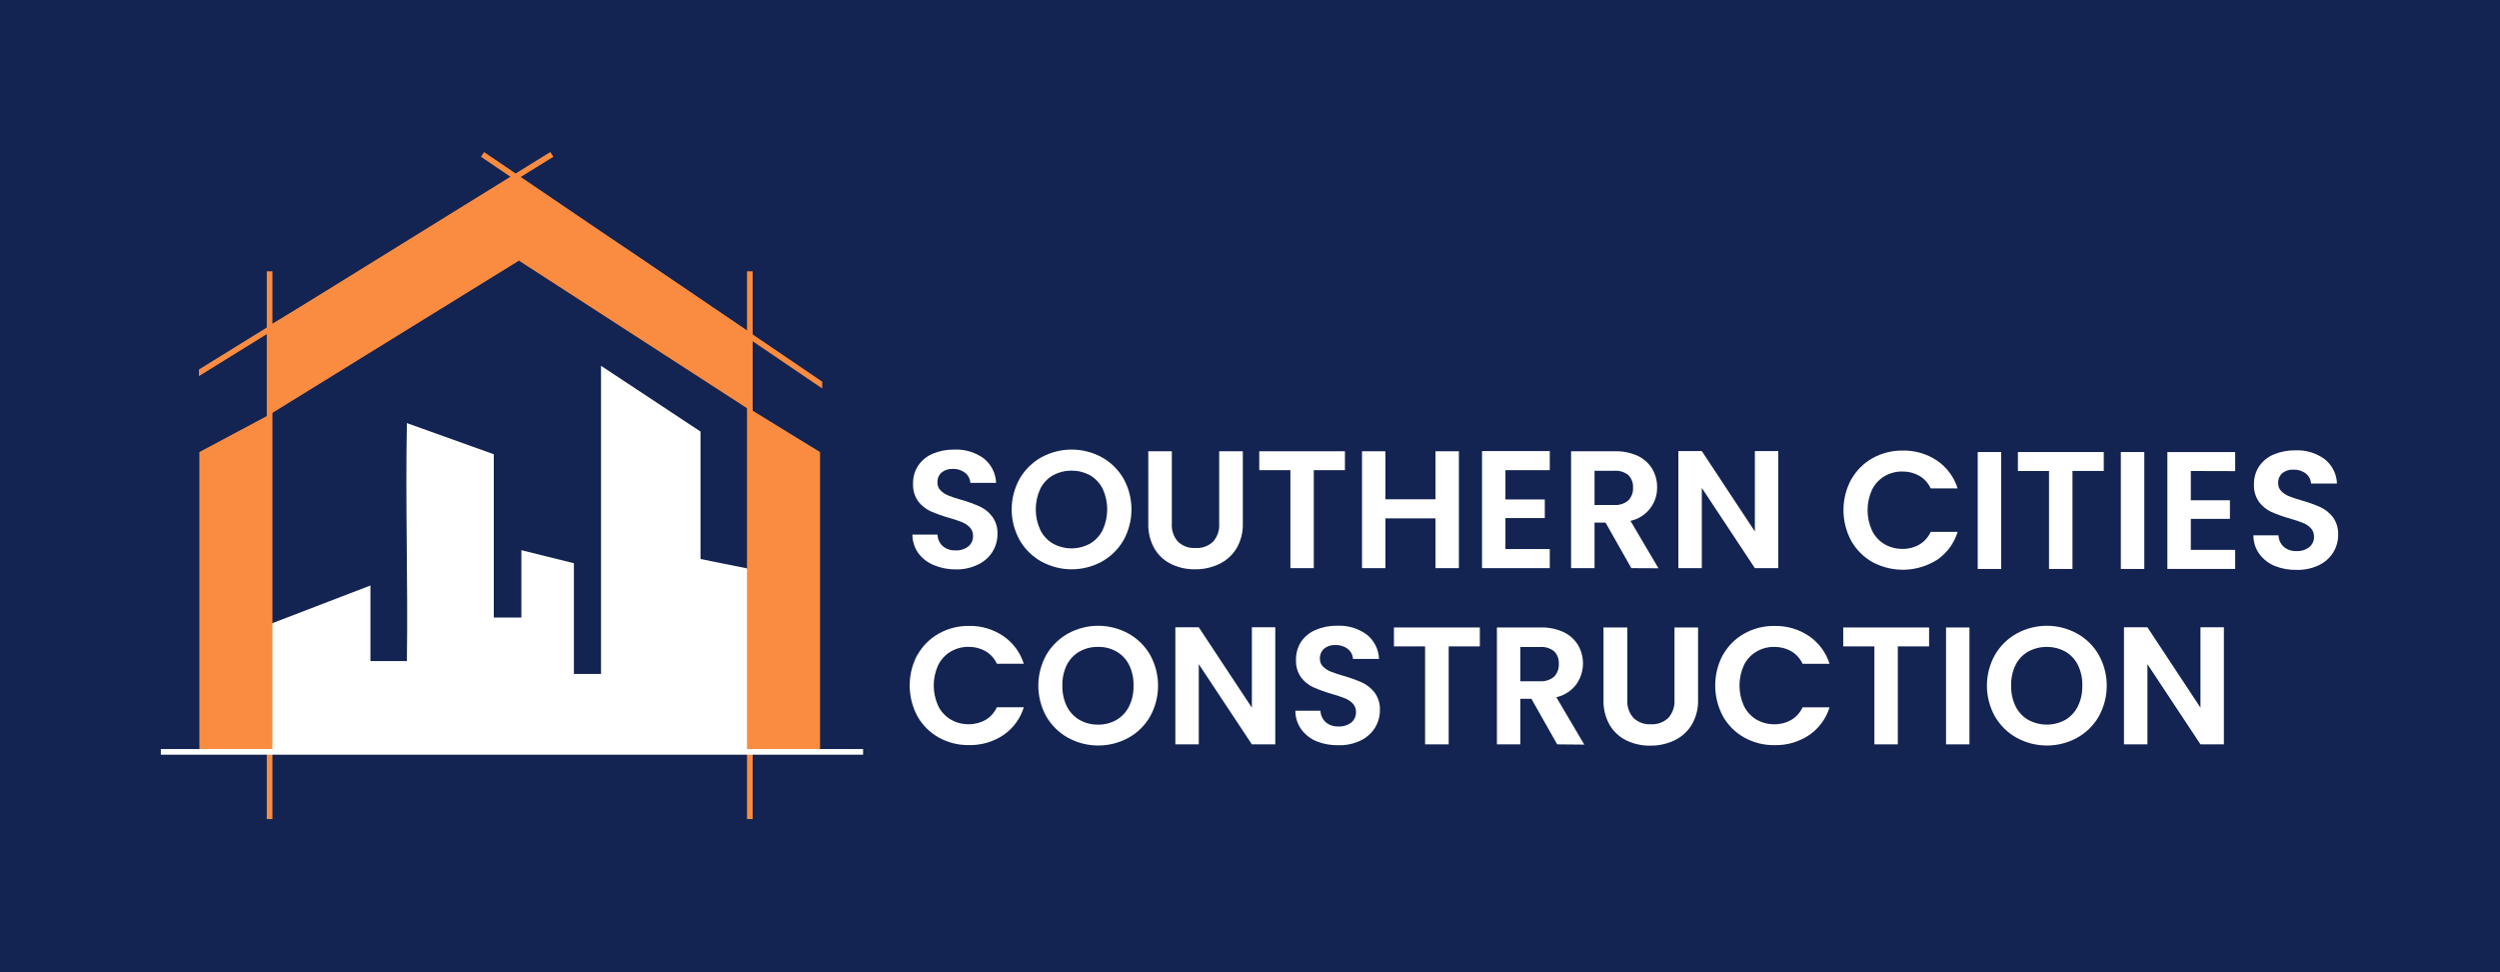
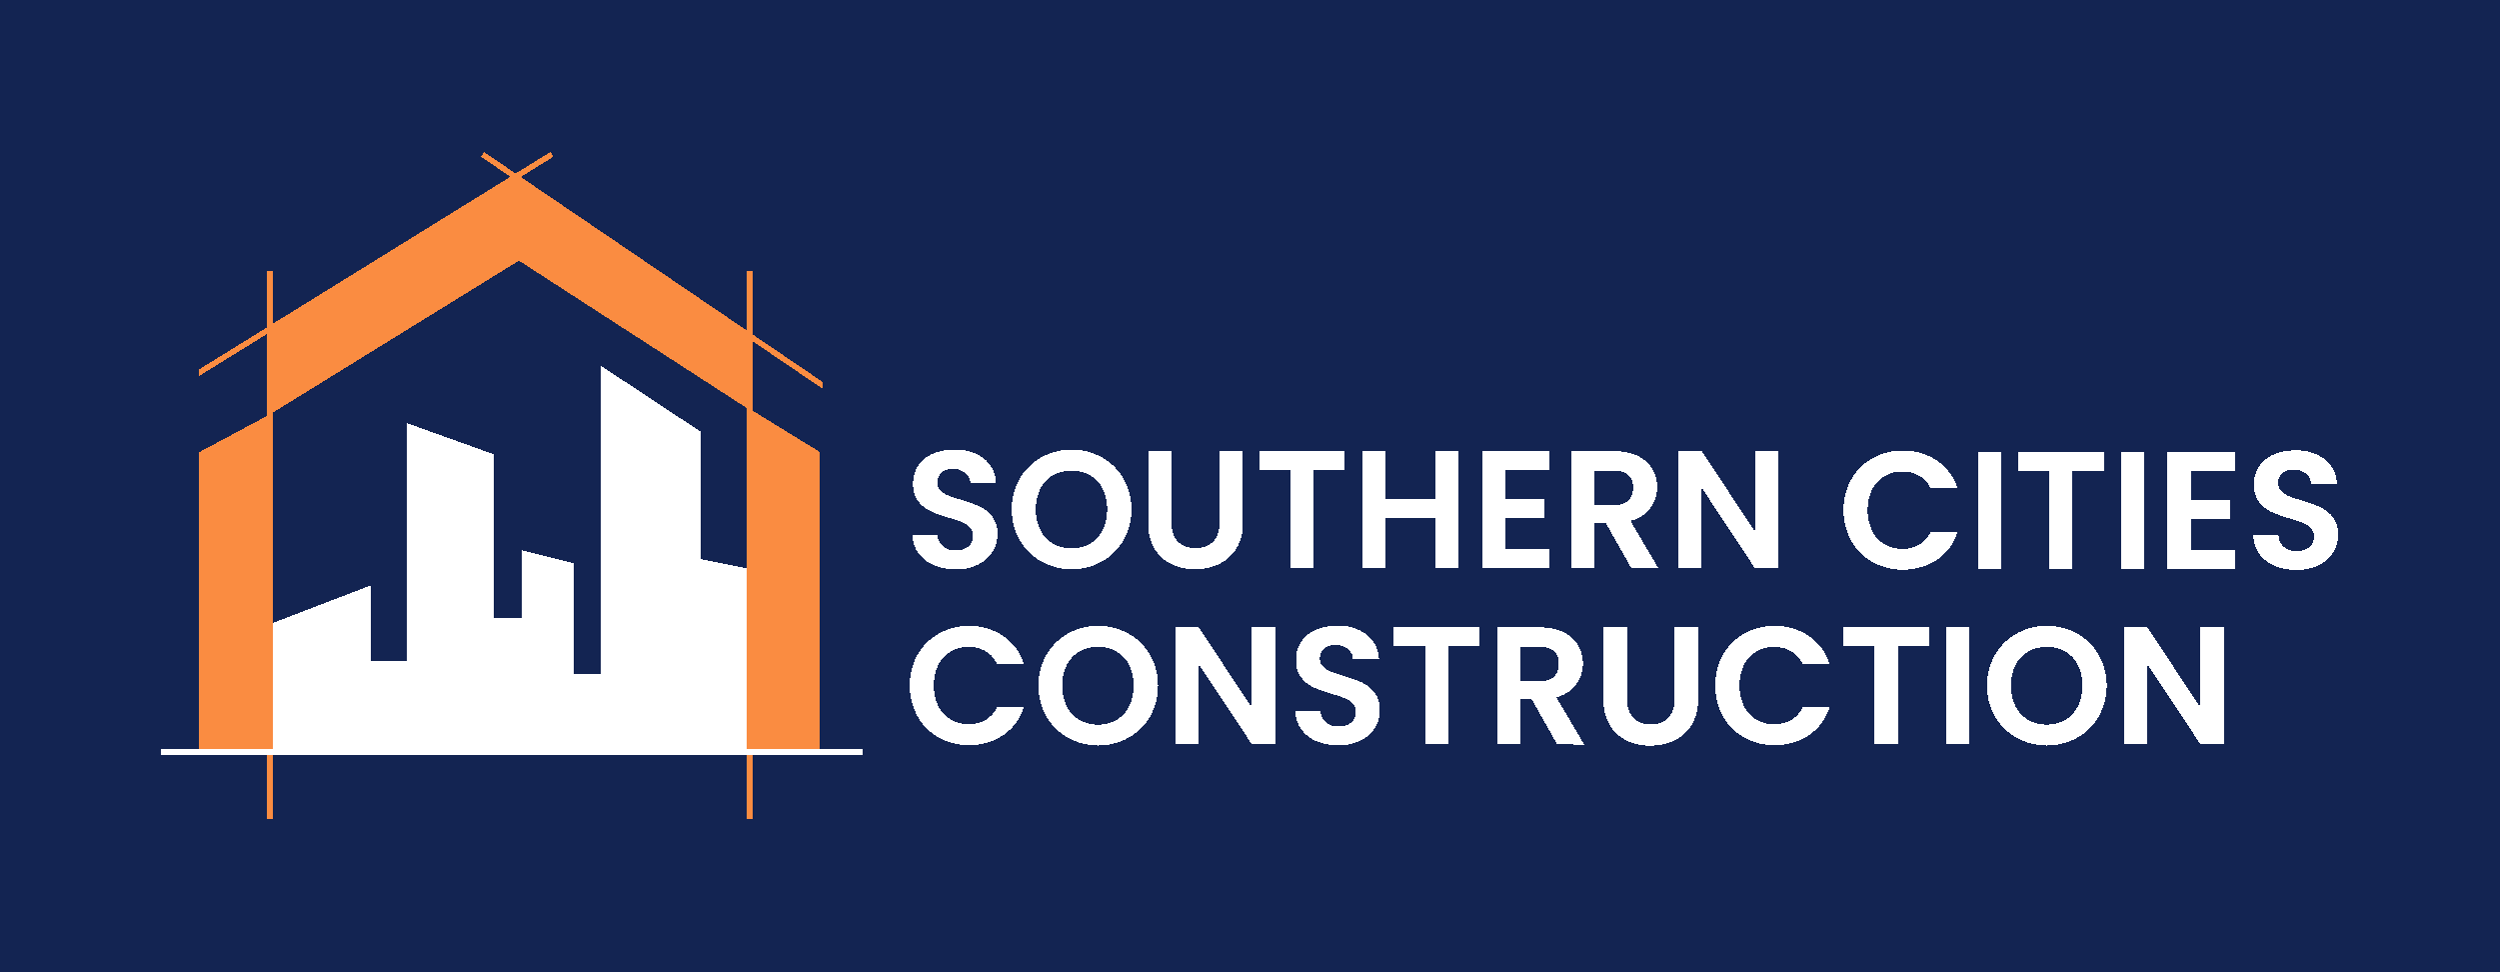
- <svg xmlns="http://www.w3.org/2000/svg" id="Layer_1" data-name="Layer 1" viewBox="0 0 575.17 223.4">
+ <svg xmlns="http://www.w3.org/2000/svg" id="Layer_1" data-name="Layer 1" viewBox="0 0 575.17 223.4" shape-rendering="crispEdges" text-rendering="geometricPrecision">
  <defs>
-     <style>.cls-1{fill:#132452;}.cls-2{fill:#fff;}.cls-3{fill:#fa8c41;}</style>
+     <style>.cls-1{fill:#132452;}.cls-2{fill:#ffffff;stroke:none;}.cls-3{fill:#fa8c41;}</style>
  </defs>
  <rect class="cls-1" x="-6.09" y="-6.15" width="587.35" height="235.7" />
  <path class="cls-2" d="M161.23,99.29v29.32L173.07,131v42H61.55V143.81l23.71-9.11v17.39h8.39c.27-18.14-.37-36.29,0-54.75l20,7.17v37.56H120V126.58l12.09,3v25.47h6.24V84.16Z" />
  <polygon class="cls-3" points="172.57 76.49 172.57 94.33 119.44 59.97 62.05 95.39 62.05 74.88 118.31 41.23 119.07 40.77 144.97 57.76 172.57 76.49" />
  <polygon class="cls-3" points="62.05 95.38 45.89 104.01 45.89 172.98 61.55 172.98 62.05 95.38" />
  <polygon class="cls-3" points="172.58 94.09 188.74 104.01 188.74 172.98 173.07 172.98 172.58 94.09" />
  <rect class="cls-3" x="61.4" y="62.42" width="1.3" height="126.02" />
  <rect class="cls-3" x="171.93" y="62.42" width="1.3" height="126.02" />
  <rect class="cls-2" x="37.02" y="172.33" width="161.63" height="1.3" />
  <polygon class="cls-3" points="189.24 87.81 189.24 89.38 172.57 78.06 118.31 41.23 110.7 36.06 111.42 34.99 144.97 57.76 172.57 76.49 189.24 87.81" />
  <polygon class="cls-3" points="45.79 86.53 127.36 36.07 126.67 34.97 45.79 85.01 45.79 86.53" />
  <path class="cls-2" d="M214.9,130a8.26,8.26,0,0,1-3.56-2.77A7.36,7.36,0,0,1,210,123h5.78a3.72,3.72,0,0,0,1.18,2.62,4.11,4.11,0,0,0,2.91,1,4.44,4.44,0,0,0,3-.91,2.93,2.93,0,0,0,1.08-2.37,2.72,2.72,0,0,0-.73-2,5.16,5.16,0,0,0-1.83-1.22,31.45,31.45,0,0,0-3-1,32.12,32.12,0,0,1-4.25-1.52,7.49,7.49,0,0,1-2.82-2.27,6.52,6.52,0,0,1-1.17-4.07,7.31,7.31,0,0,1,1.19-4.16,7.68,7.68,0,0,1,3.35-2.72,12.23,12.23,0,0,1,4.94-.94,10.7,10.7,0,0,1,6.76,2,7.52,7.52,0,0,1,2.87,5.65h-5.93a3.1,3.1,0,0,0-1.18-2.29,4.39,4.39,0,0,0-2.91-.91,3.74,3.74,0,0,0-2.52.81,2.92,2.92,0,0,0-.95,2.35,2.4,2.4,0,0,0,.72,1.79,5.34,5.34,0,0,0,1.77,1.16c.7.29,1.7.63,3,1a30.06,30.06,0,0,1,4.27,1.54,7.52,7.52,0,0,1,2.85,2.31,6.42,6.42,0,0,1,1.2,4.05,7.65,7.65,0,0,1-1.12,4,7.94,7.94,0,0,1-3.28,2.95A11.15,11.15,0,0,1,220,131,12.7,12.7,0,0,1,214.9,130Z" />
  <path class="cls-2" d="M239.7,129.21a13.22,13.22,0,0,1-5-4.92,14.51,14.51,0,0,1,0-14.18,13.2,13.2,0,0,1,5-4.91,14.51,14.51,0,0,1,13.89,0,13.16,13.16,0,0,1,5,4.91,14.65,14.65,0,0,1,0,14.18,13.17,13.17,0,0,1-5,4.92,14.47,14.47,0,0,1-13.87,0Zm11.21-4.15a7.58,7.58,0,0,0,2.89-3.14,11.28,11.28,0,0,0,0-9.46,7.54,7.54,0,0,0-2.89-3.1,9,9,0,0,0-8.57,0,7.39,7.39,0,0,0-2.91,3.1,11.28,11.28,0,0,0,0,9.46,7.44,7.44,0,0,0,2.91,3.14,8.9,8.9,0,0,0,8.57,0Z" />
  <path class="cls-2" d="M269.71,103.82v16.64a5.67,5.67,0,0,0,1.43,4.18,5.37,5.37,0,0,0,4,1.44,5.44,5.44,0,0,0,4.05-1.44,5.71,5.71,0,0,0,1.42-4.18V103.82h5.44v16.6a10.71,10.71,0,0,1-1.49,5.8,9.35,9.35,0,0,1-4,3.56,12.52,12.52,0,0,1-5.52,1.2,12.23,12.23,0,0,1-5.46-1.2,9,9,0,0,1-3.87-3.56,11.06,11.06,0,0,1-1.42-5.8v-16.6Z" />
  <path class="cls-2" d="M309.55,103.82v4.35h-7.17v22.54H297V108.17h-7.17v-4.35Z" />
  <path class="cls-2" d="M335.78,103.82v26.89h-5.39V119.26H318.87v11.45h-5.39V103.82h5.39v11.05h11.52V103.82Z" />
  <path class="cls-2" d="M346.49,108.17v6.74h9.06v4.28h-9.06v7.13H356.7v4.39H341.1V103.78h15.6v4.39Z" />
  <path class="cls-2" d="M375.47,130.71l-5.94-10.48H367v10.48H361.6V103.82h10.09a11.85,11.85,0,0,1,5.32,1.09,7.7,7.7,0,0,1,3.29,3,8.13,8.13,0,0,1,1.1,4.18,7.75,7.75,0,0,1-6.13,7.74l6.44,10.91ZM367,116.18h4.51a4.48,4.48,0,0,0,3.27-1.06,3.93,3.93,0,0,0,1.08-2.94,3.75,3.75,0,0,0-1.08-2.87,4.61,4.61,0,0,0-3.27-1H367Z" />
  <path class="cls-2" d="M409.29,130.71H403.9l-12.21-18.46v18.46h-5.4V103.78h5.4l12.21,18.49V103.78h5.39Z" />
  <path class="cls-2" d="M426.09,110.31a12.72,12.72,0,0,1,4.89-4.9,14,14,0,0,1,6.95-1.75,13.68,13.68,0,0,1,7.9,2.31,12.11,12.11,0,0,1,4.74,6.4h-6.2a6.45,6.45,0,0,0-2.6-2.89,7.67,7.67,0,0,0-3.88-1,8,8,0,0,0-4.18,1.09,7.53,7.53,0,0,0-2.85,3.11,11.29,11.29,0,0,0,0,9.38,7.44,7.44,0,0,0,2.85,3.12,8,8,0,0,0,4.18,1.1,7.49,7.49,0,0,0,3.88-1,6.55,6.55,0,0,0,2.6-2.91h6.2a12,12,0,0,1-4.72,6.42,14.76,14.76,0,0,1-14.87.54,12.81,12.81,0,0,1-4.89-4.88,14.88,14.88,0,0,1,0-14.19Z" />
  <path class="cls-2" d="M460.59,104V130.9h-5.4V104Z" />
  <path class="cls-2" d="M484.2,104v4.35H477V130.9h-5.4V108.36h-7.16V104Z" />
  <path class="cls-2" d="M493.53,104V130.9h-5.4V104Z" />
  <path class="cls-2" d="M504.24,108.36v6.74h9v4.28h-9v7.13h10.21v4.39H498.84V104h15.61v4.39Z" />
  <path class="cls-2" d="M523.56,130.21a8.35,8.35,0,0,1-3.56-2.78,7.19,7.19,0,0,1-1.35-4.27h5.78a3.71,3.71,0,0,0,1.17,2.62,4.19,4.19,0,0,0,2.91,1,4.45,4.45,0,0,0,3-.91,2.93,2.93,0,0,0,1.08-2.37,2.73,2.73,0,0,0-.74-2,5,5,0,0,0-1.83-1.21,29,29,0,0,0-3-1,31.81,31.81,0,0,1-4.26-1.52,7.46,7.46,0,0,1-2.81-2.27,6.52,6.52,0,0,1-1.18-4.07,7.24,7.24,0,0,1,1.2-4.16,7.55,7.55,0,0,1,3.35-2.71,12.18,12.18,0,0,1,4.93-.95,10.67,10.67,0,0,1,6.76,2,7.46,7.46,0,0,1,2.87,5.64H531.9a3.08,3.08,0,0,0-1.17-2.29,4.43,4.43,0,0,0-2.91-.91,3.75,3.75,0,0,0-2.53.81,2.92,2.92,0,0,0-.94,2.35,2.43,2.43,0,0,0,.71,1.79,5.55,5.55,0,0,0,1.77,1.16c.71.29,1.71.63,3,1a31.56,31.56,0,0,1,4.28,1.54,7.77,7.77,0,0,1,2.85,2.31,6.48,6.48,0,0,1,1.19,4.05,7.61,7.61,0,0,1-1.11,4,7.87,7.87,0,0,1-3.28,2.95,11.21,11.21,0,0,1-5.12,1.1A12.8,12.8,0,0,1,523.56,130.21Z" />
  <path class="cls-2" d="M211.17,150.66a12.76,12.76,0,0,1,4.89-4.89A13.89,13.89,0,0,1,223,144a13.61,13.61,0,0,1,7.9,2.32,12.09,12.09,0,0,1,4.74,6.39h-6.2a6.44,6.44,0,0,0-2.6-2.89,7.66,7.66,0,0,0-3.87-1,7.88,7.88,0,0,0-4.18,1.1,7.47,7.47,0,0,0-2.86,3.1,11.29,11.29,0,0,0,0,9.38,7.46,7.46,0,0,0,2.86,3.12,8,8,0,0,0,4.18,1.1,7.48,7.48,0,0,0,3.87-1,6.52,6.52,0,0,0,2.6-2.9h6.2a12,12,0,0,1-4.72,6.41,13.72,13.72,0,0,1-7.92,2.29,13.88,13.88,0,0,1-6.95-1.75,12.78,12.78,0,0,1-4.89-4.87,15,15,0,0,1,0-14.2Z" />
  <path class="cls-2" d="M245.82,169.75a13.34,13.34,0,0,1-5-4.91,14.58,14.58,0,0,1,0-14.18,13.34,13.34,0,0,1,5-4.91,14.44,14.44,0,0,1,13.89,0,13.16,13.16,0,0,1,5,4.91,14.65,14.65,0,0,1,0,14.18,13.07,13.07,0,0,1-5,4.91,14.47,14.47,0,0,1-13.87,0ZM257,165.61a7.46,7.46,0,0,0,2.89-3.14,10.22,10.22,0,0,0,1-4.74,10.1,10.1,0,0,0-1-4.72,7.35,7.35,0,0,0-2.89-3.1,8.29,8.29,0,0,0-4.27-1.08,8.45,8.45,0,0,0-4.3,1.08,7.46,7.46,0,0,0-2.91,3.1,10.23,10.23,0,0,0-1,4.72,10.34,10.34,0,0,0,1,4.74,7.56,7.56,0,0,0,2.91,3.14,8.36,8.36,0,0,0,4.3,1.1A8.2,8.2,0,0,0,257,165.61Z" />
  <path class="cls-2" d="M293.52,171.25h-5.39L275.91,152.8v18.45h-5.39V144.32h5.39l12.22,18.49V144.32h5.39Z" />
  <path class="cls-2" d="M303.05,170.56a8.28,8.28,0,0,1-3.56-2.78,7.33,7.33,0,0,1-1.35-4.27h5.78a3.74,3.74,0,0,0,1.18,2.62,4.15,4.15,0,0,0,2.91,1,4.49,4.49,0,0,0,3-.9,3,3,0,0,0,1.08-2.37,2.74,2.74,0,0,0-.73-2,5.13,5.13,0,0,0-1.83-1.21,28.86,28.86,0,0,0-3-1,33.46,33.46,0,0,1-4.25-1.53,7.4,7.4,0,0,1-2.82-2.27,6.49,6.49,0,0,1-1.17-4.06,7.34,7.34,0,0,1,1.19-4.17,7.63,7.63,0,0,1,3.36-2.71,12.14,12.14,0,0,1,4.93-.95,10.71,10.71,0,0,1,6.76,2,7.51,7.51,0,0,1,2.87,5.64H311.4a3.12,3.12,0,0,0-1.18-2.29,4.44,4.44,0,0,0-2.91-.91,3.74,3.74,0,0,0-2.52.81,2.94,2.94,0,0,0-1,2.35,2.4,2.4,0,0,0,.72,1.79,5.19,5.19,0,0,0,1.77,1.16,29.29,29.29,0,0,0,3,1,32.77,32.77,0,0,1,4.27,1.54,7.71,7.71,0,0,1,2.85,2.31,6.42,6.42,0,0,1,1.2,4.05,7.68,7.68,0,0,1-1.12,4,7.91,7.91,0,0,1-3.28,2.94,11,11,0,0,1-5.12,1.1A12.87,12.87,0,0,1,303.05,170.56Z" />
  <path class="cls-2" d="M340.6,144.36v4.35h-7.17v22.54H328V148.71h-7.17v-4.35Z" />
  <path class="cls-2" d="M358.4,171.25l-5.93-10.48h-2.55v10.48h-5.39V144.36h10.09a11.82,11.82,0,0,1,5.32,1.1,7.64,7.64,0,0,1,3.29,3,8.34,8.34,0,0,1-.44,9,7.89,7.89,0,0,1-4.58,2.95l6.43,10.9Zm-8.48-14.52h4.51a4.55,4.55,0,0,0,3.28-1.06,4,4,0,0,0,1.07-2.95,3.79,3.79,0,0,0-1.07-2.87,4.64,4.64,0,0,0-3.28-1h-4.51Z" />
  <path class="cls-2" d="M374.54,144.36V161a5.69,5.69,0,0,0,1.43,4.18,5.34,5.34,0,0,0,4,1.45,5.41,5.41,0,0,0,4-1.45,5.69,5.69,0,0,0,1.43-4.18V144.36h5.43V161a10.7,10.7,0,0,1-1.49,5.79,9.41,9.41,0,0,1-4,3.57,12.7,12.7,0,0,1-5.53,1.19,12.31,12.31,0,0,1-5.45-1.19,9.09,9.09,0,0,1-3.88-3.57,11,11,0,0,1-1.42-5.79V144.36Z" />
  <path class="cls-2" d="M396.56,150.66a12.76,12.76,0,0,1,4.89-4.89,13.9,13.9,0,0,1,7-1.76,13.64,13.64,0,0,1,7.9,2.32,12.09,12.09,0,0,1,4.74,6.39h-6.21a6.44,6.44,0,0,0-2.6-2.89,7.66,7.66,0,0,0-3.87-1,7.88,7.88,0,0,0-4.18,1.1,7.44,7.44,0,0,0-2.85,3.1,11.29,11.29,0,0,0,0,9.38,7.44,7.44,0,0,0,2.85,3.12,8,8,0,0,0,4.18,1.1,7.48,7.48,0,0,0,3.87-1,6.52,6.52,0,0,0,2.6-2.9h6.21a12,12,0,0,1-4.73,6.41,13.69,13.69,0,0,1-7.91,2.29,13.89,13.89,0,0,1-7-1.75,12.78,12.78,0,0,1-4.89-4.87,15,15,0,0,1,0-14.2Z" />
  <path class="cls-2" d="M444,144.36v4.35H436.8v22.54h-5.39V148.71h-7.17v-4.35Z" />
  <path class="cls-2" d="M453.29,144.36v26.89H447.9V144.36Z" />
  <path class="cls-2" d="M464.16,169.75a13.2,13.2,0,0,1-5-4.91,14.51,14.51,0,0,1,0-14.18,13.2,13.2,0,0,1,5-4.91,14.44,14.44,0,0,1,13.89,0,13.06,13.06,0,0,1,5,4.91,14.58,14.58,0,0,1,0,14.18,13,13,0,0,1-5,4.91,14.47,14.47,0,0,1-13.87,0Zm11.21-4.14a7.58,7.58,0,0,0,2.89-3.14,10.34,10.34,0,0,0,1-4.74,10.23,10.23,0,0,0-1-4.72,7.48,7.48,0,0,0-2.89-3.1,9,9,0,0,0-8.57,0,7.33,7.33,0,0,0-2.91,3.1,10.1,10.1,0,0,0-1,4.72,10.22,10.22,0,0,0,1,4.74,7.44,7.44,0,0,0,2.91,3.14,8.9,8.9,0,0,0,8.57,0Z" />
  <path class="cls-2" d="M511.85,171.25h-5.39L494.25,152.8v18.45h-5.4V144.32h5.4l12.21,18.49V144.32h5.39Z" />
</svg>
